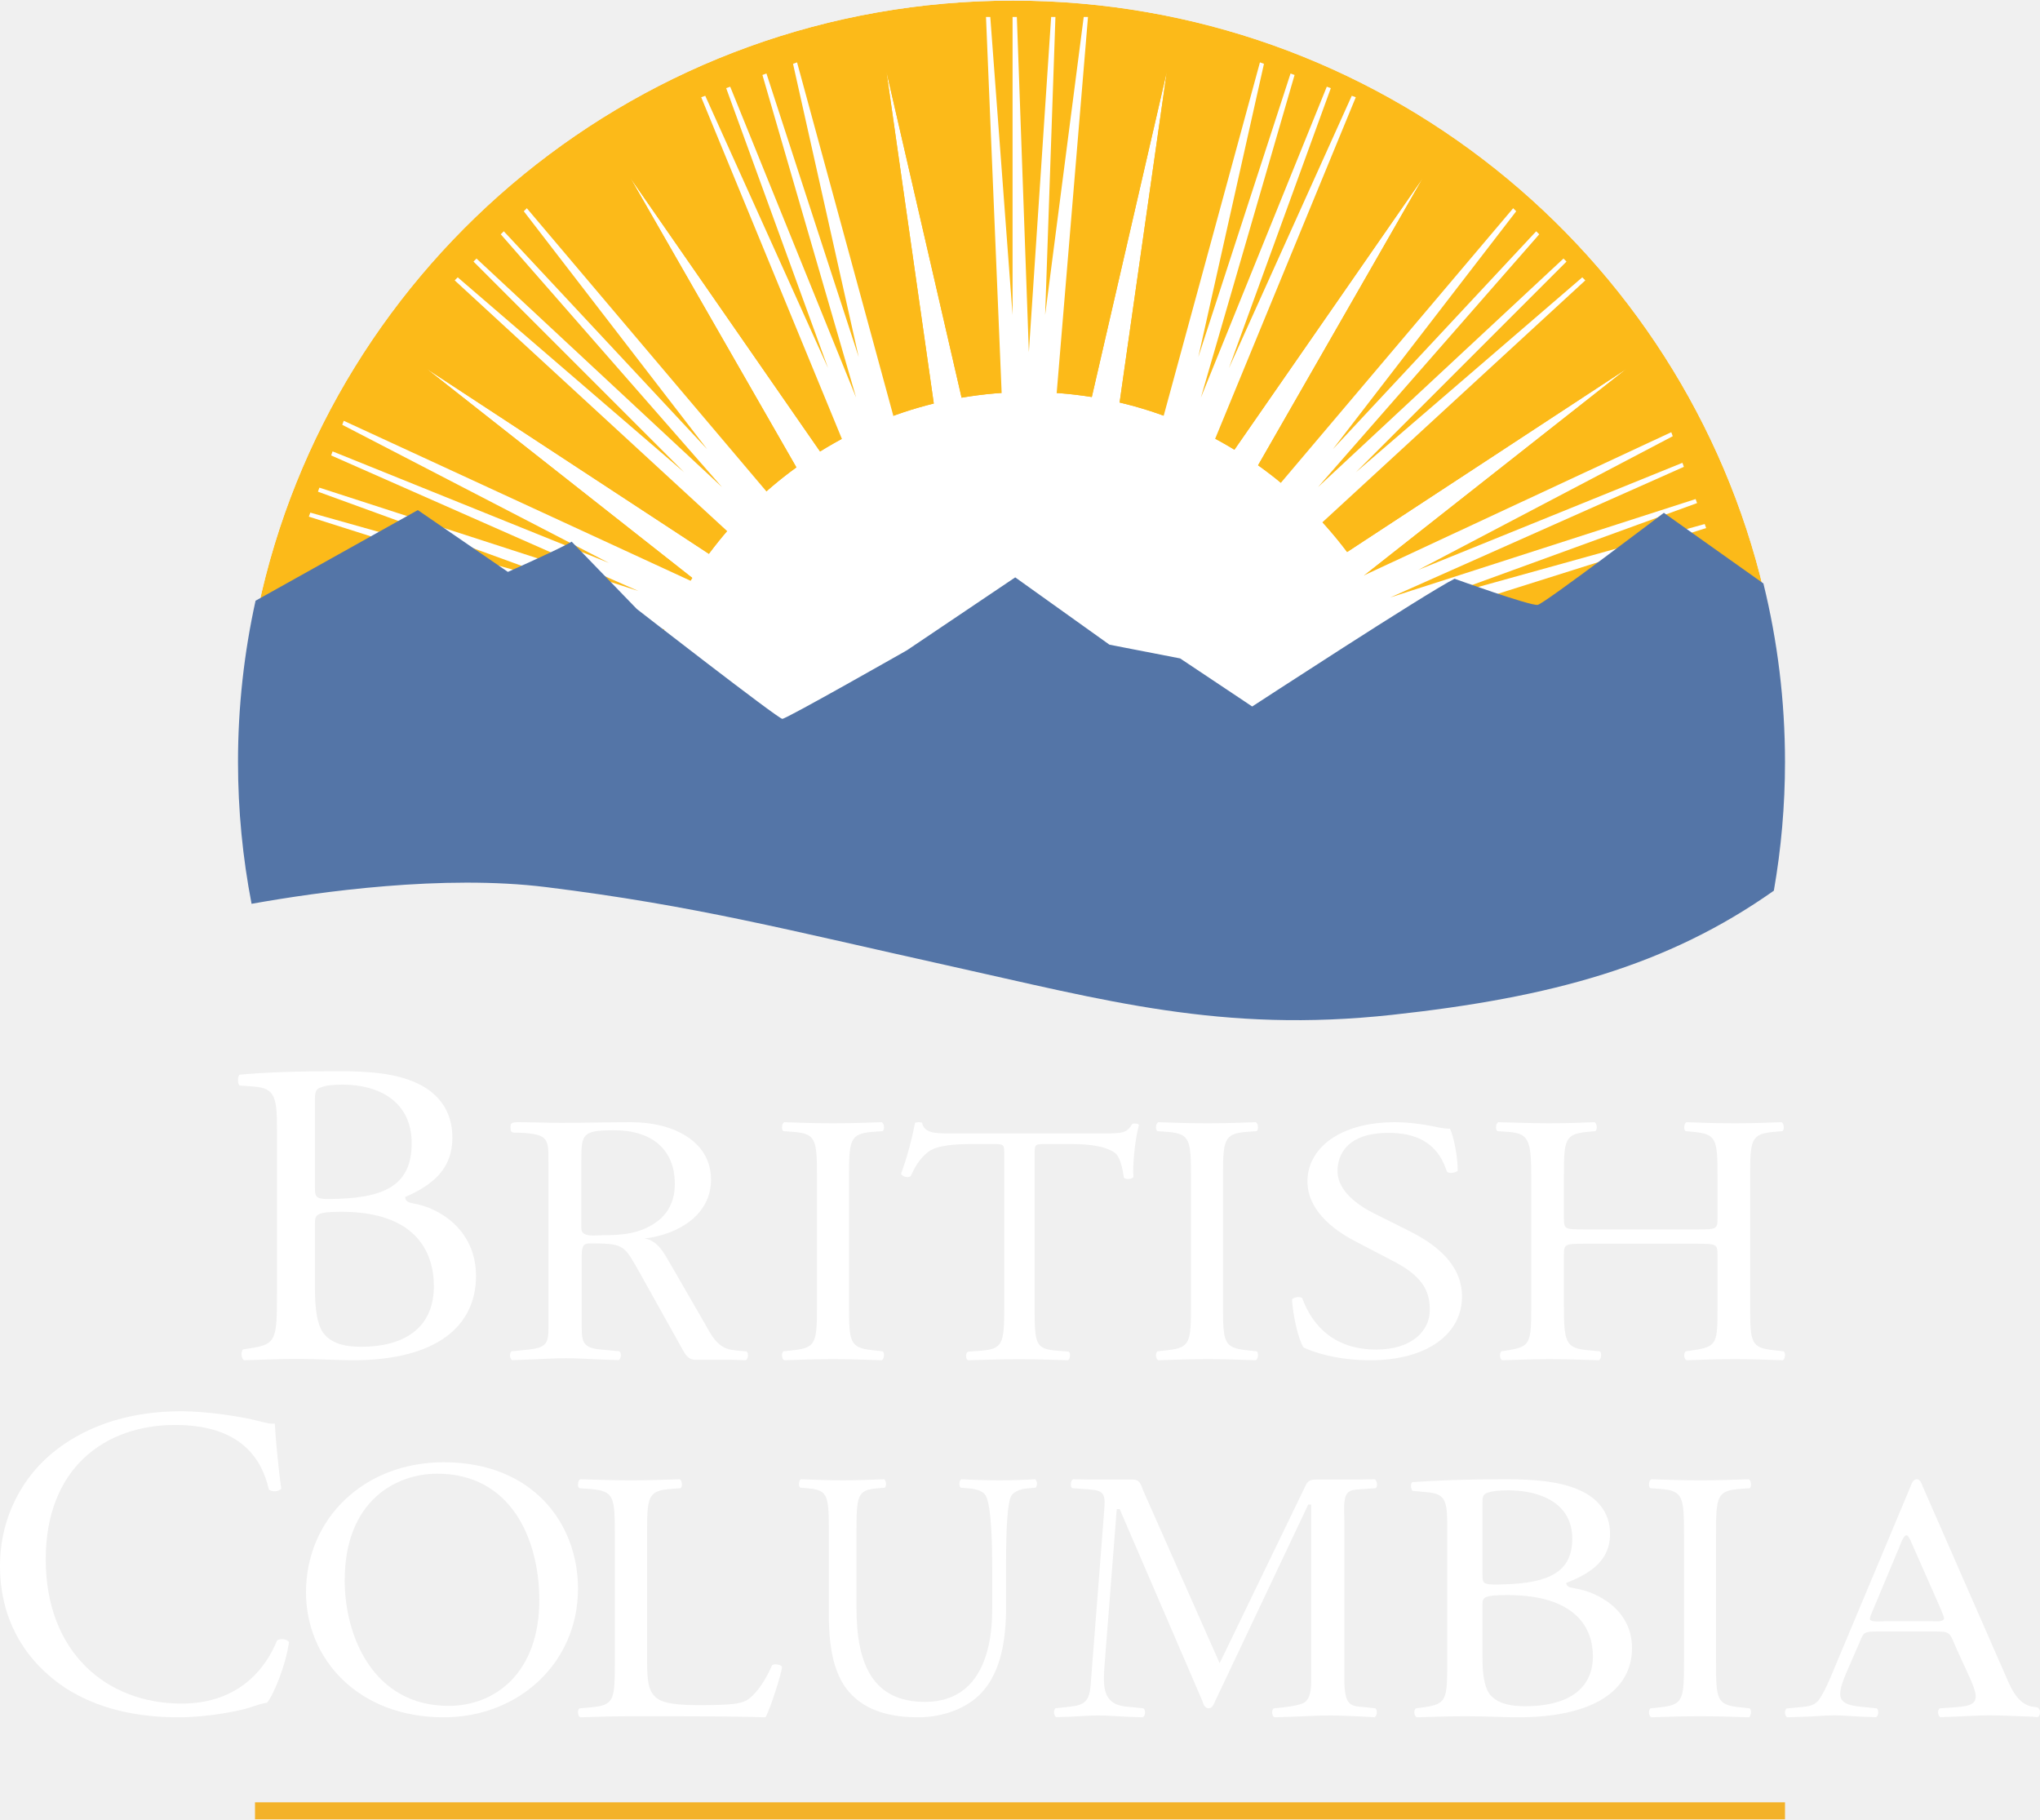
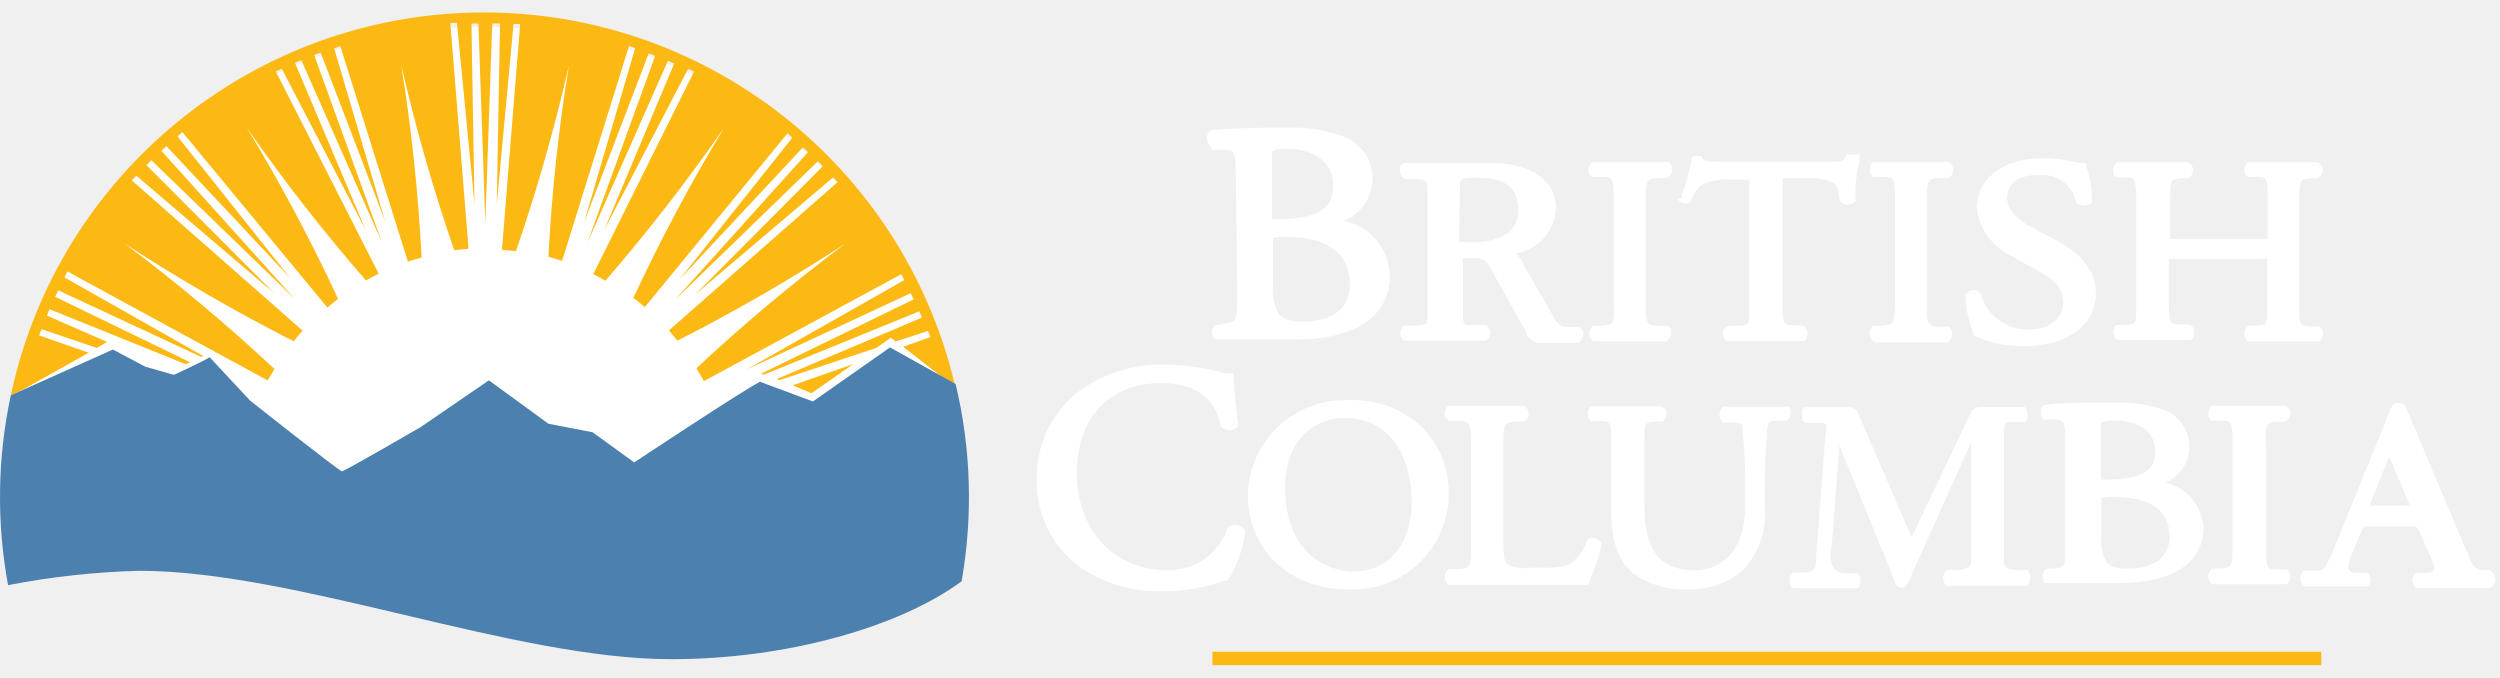
- <svg xmlns="http://www.w3.org/2000/svg" xmlns:xlink="http://www.w3.org/1999/xlink" width="120px" height="107px" viewBox="0 0 120 107" version="1.1">
+ <svg xmlns="http://www.w3.org/2000/svg" id="Layer_2" data-name="Layer 2" viewBox="0 0 155 42">
  <defs>
-     <path d="M88.763,34.786 C84.072,14.869 66.073,0.036 44.585,0.036 C22.734,0.036 4.492,15.373 0.18,35.797 L9.763,30.375 L15.046,34.046 C15.046,34.046 18.136,32.659 18.786,32.251 L22.607,36.248 C22.607,36.248 30.9,42.774 31.142,42.774 C31.387,42.774 38.46,38.695 38.46,38.695 L44.802,34.372 L50.33,38.369 L54.476,39.185 L58.703,42.04 C58.703,42.04 68.947,35.269 70.574,34.453 C70.574,34.453 75.044,36.085 75.451,36.004 C75.856,35.922 82.848,30.538 82.848,30.538 L88.763,34.786" id="path-1" />
-     <path d="M2.835,22.671 C3.286,22.671 3.762,22.681 4.206,22.706 L5.876,0.165 C4.723,0.081 3.558,0.037 2.382,0.037 C1.621,0.037 0.865,0.057 0.113,0.092 L1.228,22.725 C1.759,22.691 2.295,22.671 2.835,22.671" id="path-3" />
-     <path d="M11.988,21.868 L5.327,0.167 C3.592,0.75 1.905,1.442 0.27,2.235 L9.43,22.969 C10.253,22.549 11.112,22.183 11.988,21.868" id="path-5" />
-     <path d="M18.967,17.726 L4.402,0.278 C2.951,1.482 1.576,2.774 0.285,4.145 L16.895,19.736 C17.536,19.033 18.246,18.347 18.967,17.726" id="path-7" />
-     <path d="M22.744,11.135 L2.703,0.184 C1.942,1.575 0.842,3.955 0.327,5.358 L21.589,13.765 C21.924,12.867 22.309,11.977 22.744,11.135" id="path-9" />
-     <path d="M2.899,21.891 L12.885,2.317 C11.175,1.501 9.405,0.784 7.583,0.172 L0.117,20.808 C1.061,21.109 2.011,21.484 2.899,21.891" id="path-11" />
-     <path d="M2.313,17.927 L18.837,3.936 C17.585,2.624 16.252,1.383 14.843,0.223 L0.227,16.018 C0.963,16.612 1.659,17.253 2.313,17.927" id="path-13" />
-     <path d="M1.469,12.902 L21.862,5.292 C21.226,3.506 20.489,1.772 19.657,0.097 L0.315,10.229 C0.749,11.097 1.138,11.975 1.469,12.902" id="path-15" />
-     <path d="M28.878,36.545 L35.289,32.07 L40.875,36.207 L45.066,37.051 L49.338,40.007 C49.338,40.007 53.998,36.853 57.562,34.522 C56.946,32.874 56.159,31.313 55.219,29.862 L70.688,17.686 L54.243,28.465 C52.766,26.504 50.998,24.782 49.004,23.365 L58.7,6.463 L47.613,22.449 C45.546,21.189 43.275,20.242 40.859,19.673 L43.636,0.214 L39.224,19.35 C38.015,19.156 36.775,19.053 35.511,19.053 C34.167,19.053 32.848,19.17 31.564,19.389 L27.144,0.214 L29.929,19.732 C27.535,20.322 25.284,21.283 23.239,22.553 L12.079,6.463 L21.846,23.487 C19.887,24.907 18.15,26.623 16.699,28.572 L0.092,17.686 L15.721,29.989 C14.821,31.399 14.062,32.911 13.465,34.503 C15.397,36.055 21.277,40.766 21.482,40.766 C21.729,40.766 28.878,36.545 28.878,36.545" id="path-17" />
+     <style>.cls-1{fill:#fdb913;}.cls-2{fill:#fff;}.cls-3{fill:#4c81af;}.cls-4{fill:none;}</style>
  </defs>
-   <g id="1.0---Login" stroke="none" stroke-width="1" fill="none" fill-rule="evenodd" transform="translate(-128, -143)">
-     <g id="gov_v_pos-(1)" transform="translate(128, 143)">
-       <path d="M18.525,75.711 C18.525,76.63 18.58,77.932 19.097,78.494 C19.615,79.08 20.431,79.208 21.248,79.208 C23.671,79.208 25.522,78.187 25.522,75.635 C25.522,73.618 24.433,71.27 20.104,71.27 C18.634,71.27 18.525,71.424 18.525,71.934 L18.525,75.711 Z M18.525,69.789 C18.525,70.504 18.552,70.555 19.941,70.504 C22.718,70.402 24.216,69.636 24.216,67.237 C24.216,64.736 22.228,63.791 20.159,63.791 C19.56,63.791 19.152,63.842 18.907,63.944 C18.634,64.021 18.525,64.149 18.525,64.608 L18.525,69.789 Z M16.293,66.395 C16.293,64.506 16.165,64.005 14.94,63.904 L14.088,63.842 C13.949,63.727 13.988,63.216 14.115,63.204 C15.584,63.068 17.436,63 19.968,63 C21.684,63 23.317,63.127 24.543,63.715 C25.713,64.251 26.611,65.271 26.611,66.905 C26.611,68.743 25.468,69.687 23.834,70.402 C23.834,70.657 24.052,70.734 24.352,70.785 C25.822,71.041 28,72.316 28,75.047 C28,78.009 25.659,80 20.758,80 C19.968,80 18.634,79.923 17.491,79.923 C16.293,79.923 15.367,79.975 14.359,80 C14.196,79.923 14.142,79.515 14.305,79.361 L14.796,79.284 C16.238,79.054 16.293,78.774 16.293,76.094 L16.293,66.395 Z" id="Fill-1" fill="#FFFFFF" />
-       <path d="M48.058,69.259 C48.058,67.031 48.013,66.673 46.658,66.568 L46.083,66.526 C45.945,66.442 45.991,66.064 46.129,66 C47.278,66.042 48.058,66.064 49.023,66.064 C49.942,66.064 50.722,66.042 51.871,66 C52.009,66.064 52.055,66.442 51.917,66.526 L51.343,66.568 C49.988,66.673 49.942,67.031 49.942,69.259 L49.942,76.742 C49.942,78.97 49.988,79.264 51.343,79.412 L51.917,79.474 C52.055,79.558 52.009,79.936 51.871,80 C50.722,79.958 49.942,79.936 49.023,79.936 C48.058,79.936 47.278,79.958 46.129,80 C45.991,79.936 45.945,79.601 46.083,79.474 L46.658,79.412 C48.013,79.264 48.058,78.97 48.058,76.742 L48.058,69.259" id="Fill-2" fill="#FFFFFF" />
-       <path d="M60.86,76.922 C60.86,79.034 60.904,79.336 62.167,79.437 L62.863,79.497 C62.994,79.577 62.951,79.939 62.82,80 C61.579,79.959 60.839,79.939 59.967,79.939 C59.097,79.939 58.335,79.959 56.941,80 C56.811,79.939 56.767,79.598 56.941,79.497 L57.725,79.437 C58.966,79.336 59.075,79.034 59.075,76.922 L59.075,67.929 C59.075,67.305 59.075,67.286 58.422,67.286 L57.224,67.286 C56.288,67.286 55.09,67.325 54.546,67.788 C54.024,68.231 53.806,68.674 53.567,69.176 C53.392,69.297 53.088,69.196 53,69.036 C53.348,68.131 53.675,66.843 53.827,66.038 C53.893,65.998 54.176,65.978 54.241,66.038 C54.372,66.681 55.09,66.662 56.092,66.662 L64.91,66.662 C66.086,66.662 66.282,66.621 66.609,66.098 C66.717,66.058 66.957,66.078 67,66.158 C66.761,66.984 66.609,68.613 66.674,69.217 C66.587,69.378 66.216,69.378 66.108,69.257 C66.042,68.753 65.89,68.009 65.563,67.788 C65.062,67.446 64.236,67.286 63.038,67.286 L61.492,67.286 C60.839,67.286 60.86,67.305 60.86,67.969 L60.86,76.922" id="Fill-3" fill="#FFFFFF" />
-       <path d="M70.058,69.259 C70.058,67.031 70.012,66.673 68.657,66.568 L68.083,66.526 C67.945,66.442 67.991,66.064 68.129,66 C69.277,66.042 70.058,66.064 71.023,66.064 C71.941,66.064 72.722,66.042 73.871,66 C74.009,66.064 74.055,66.442 73.917,66.526 L73.342,66.568 C71.987,66.673 71.941,67.031 71.941,69.259 L71.941,76.742 C71.941,78.97 71.987,79.264 73.342,79.412 L73.917,79.474 C74.055,79.558 74.009,79.936 73.871,80 C72.722,79.958 71.941,79.936 71.023,79.936 C70.058,79.936 69.277,79.958 68.129,80 C67.991,79.936 67.945,79.601 68.083,79.474 L68.657,79.412 C70.012,79.264 70.058,78.97 70.058,76.742 L70.058,69.259" id="Fill-4" fill="#FFFFFF" />
-       <path d="M80.621,80 C78.5,80 77.162,79.474 76.682,79.252 C76.378,78.806 76.051,77.37 76,76.419 C76.126,76.277 76.505,76.237 76.606,76.358 C76.985,77.39 78.02,79.372 80.95,79.372 C83.071,79.372 84.106,78.26 84.106,77.046 C84.106,76.157 83.879,75.165 82.035,74.214 L79.637,72.959 C78.374,72.292 76.909,71.139 76.909,69.48 C76.909,67.558 78.778,66 82.061,66 C82.843,66 83.753,66.122 84.409,66.264 C84.738,66.345 85.091,66.384 85.293,66.384 C85.52,66.871 85.748,68.003 85.748,68.853 C85.647,68.975 85.243,69.035 85.117,68.914 C84.788,67.943 84.106,66.628 81.682,66.628 C79.207,66.628 78.677,67.943 78.677,68.873 C78.677,70.047 79.889,70.897 80.823,71.362 L82.843,72.373 C84.434,73.162 86,74.335 86,76.257 C86,78.482 83.904,80 80.621,80" id="Fill-5" fill="#FFFFFF" />
-       <path d="M93.164,73.147 C92.041,73.147 91.994,73.189 91.994,73.82 L91.994,76.784 C91.994,78.991 92.111,79.286 93.422,79.412 L94.101,79.474 C94.241,79.558 94.194,79.936 94.054,80 C92.79,79.958 91.994,79.936 91.081,79.936 C90.074,79.936 89.279,79.978 88.366,80 C88.225,79.936 88.179,79.601 88.319,79.474 L88.717,79.412 C90.028,79.201 90.074,78.991 90.074,76.784 L90.074,69.217 C90.074,67.009 89.911,66.652 88.693,66.568 L88.085,66.526 C87.944,66.442 87.991,66.064 88.131,66 C89.279,66.022 90.074,66.064 91.081,66.064 C91.994,66.064 92.79,66.042 93.796,66 C93.937,66.064 93.984,66.442 93.843,66.526 L93.398,66.568 C92.041,66.695 91.994,67.009 91.994,69.217 L91.994,71.634 C91.994,72.285 92.041,72.306 93.164,72.306 L99.859,72.306 C100.983,72.306 101.03,72.285 101.03,71.634 L101.03,69.217 C101.03,67.009 100.983,66.695 99.602,66.568 L99.158,66.526 C99.016,66.442 99.063,66.064 99.204,66 C100.281,66.042 101.077,66.064 102.036,66.064 C102.949,66.064 103.745,66.042 104.798,66 C104.939,66.064 104.985,66.442 104.845,66.526 L104.353,66.568 C102.996,66.695 102.949,67.009 102.949,69.217 L102.949,76.784 C102.949,78.991 102.996,79.264 104.353,79.412 L104.915,79.474 C105.055,79.558 105.009,79.936 104.869,80 C103.745,79.958 102.949,79.936 102.036,79.936 C101.077,79.936 100.234,79.958 99.204,80 C99.063,79.936 99.016,79.601 99.158,79.474 L99.602,79.412 C101.03,79.201 101.03,78.991 101.03,76.784 L101.03,73.82 C101.03,73.189 100.983,73.147 99.859,73.147 L93.164,73.147" id="Fill-6" fill="#FFFFFF" />
-       <path d="M3.389,85.21 C5.353,83.728 7.854,83 10.652,83 C12.104,83 14.149,83.286 15.413,83.624 C15.736,83.702 15.924,83.754 16.166,83.728 C16.193,84.326 16.328,85.964 16.543,87.552 C16.408,87.733 16.005,87.76 15.816,87.604 C15.413,85.835 14.202,83.806 10.302,83.806 C6.187,83.806 2.69,86.329 2.69,91.713 C2.69,97.175 6.267,100.193 10.678,100.193 C14.149,100.193 15.682,98.008 16.3,96.473 C16.489,96.344 16.893,96.395 17,96.578 C16.812,97.93 16.112,99.646 15.709,100.141 C15.386,100.193 15.063,100.297 14.767,100.401 C14.175,100.61 12.239,101 10.518,101 C8.097,101 5.783,100.531 3.819,99.256 C1.667,97.826 0,95.459 0,92.104 C0,89.216 1.345,86.745 3.389,85.21" id="Fill-7" fill="#FFFFFF" />
-       <path d="M31.724,94.106 C31.724,90.53 30.063,86.672 25.716,86.672 C23.349,86.672 20.276,88.21 20.276,92.958 C20.276,96.165 21.915,100.328 26.398,100.328 C29.129,100.328 31.724,98.377 31.724,94.106 Z M18,93.651 C18,89.316 21.414,86 26.102,86 C31.36,86 34,89.619 34,93.434 C34,97.813 30.495,101 26.102,101 C21.05,101 18,97.553 18,93.651 Z" id="Fill-8" fill="#FFFFFF" />
-       <path d="M58.367,92.237 C58.367,90.959 58.327,88.588 57.99,87.97 C57.852,87.722 57.495,87.577 57,87.536 L56.505,87.495 C56.385,87.35 56.425,87.083 56.543,87 C57.297,87.041 58.03,87.062 58.803,87.062 C59.635,87.062 60.17,87.041 60.884,87 C61.042,87.104 61.022,87.371 60.923,87.495 L60.448,87.536 C59.952,87.577 59.575,87.763 59.457,88.032 C59.18,88.712 59.18,91.083 59.18,92.237 L59.18,94.567 C59.18,96.361 58.902,98.257 57.793,99.495 C56.94,100.463 55.474,101 54.007,101 C52.64,101 51.273,100.731 50.302,99.866 C49.252,98.959 48.756,97.453 48.756,95 L48.756,90.134 C48.756,87.99 48.716,87.64 47.567,87.536 L47.072,87.495 C46.953,87.413 46.992,87.063 47.111,87 C48.102,87.041 48.776,87.062 49.568,87.062 C50.381,87.062 51.035,87.041 52.006,87 C52.125,87.063 52.164,87.413 52.046,87.495 L51.57,87.536 C50.421,87.64 50.381,87.99 50.381,90.134 L50.381,94.588 C50.381,97.907 51.372,100.093 54.404,100.093 C57.277,100.093 58.367,97.742 58.367,94.608 L58.367,92.237" id="Fill-9" fill="#FFFFFF" />
-       <path d="M87.204,97.468 C87.204,98.224 87.255,99.297 87.735,99.76 C88.215,100.243 88.974,100.349 89.732,100.349 C91.981,100.349 93.7,99.507 93.7,97.405 C93.7,95.744 92.689,93.811 88.67,93.811 C87.305,93.811 87.204,93.937 87.204,94.357 L87.204,97.468 Z M87.204,92.591 C87.204,93.18 87.23,93.222 88.519,93.18 C91.097,93.096 92.487,92.466 92.487,90.489 C92.487,88.429 90.642,87.651 88.721,87.651 C88.165,87.651 87.786,87.693 87.558,87.777 C87.305,87.841 87.204,87.945 87.204,88.324 L87.204,92.591 Z M85.132,89.796 C85.132,88.24 85.031,87.841 83.894,87.757 L83.085,87.681 C82.992,87.601 82.943,87.179 83.11,87.167 C84.475,87.069 86.193,87 88.544,87 C90.136,87 91.652,87.105 92.79,87.588 C93.877,88.03 94.71,88.87 94.71,90.216 C94.71,91.729 93.649,92.508 92.133,93.096 C92.133,93.306 92.334,93.369 92.613,93.412 C93.978,93.621 96,94.673 96,96.922 C96,99.36 93.826,101 89.276,101 C88.544,101 87.305,100.936 86.244,100.936 C85.132,100.936 84.273,100.978 83.337,101 C83.186,100.936 83.135,100.6 83.286,100.475 L83.742,100.412 C85.081,100.222 85.132,99.991 85.132,97.784 L85.132,89.796 Z" id="Fill-10" fill="#FFFFFF" />
-       <polygon id="Fill-11" fill="#F3B229" points="15 107 105 107 105 106 15 106" />
-       <g id="Group-14" transform="translate(15, 0)">
-         <mask id="mask-2" fill="white">
-           <use xlink:href="#path-1" />
-         </mask>
-         <g id="Clip-13" />
-         <path d="M88.763,34.786 C84.072,14.869 66.073,0.036 44.585,0.036 C22.734,0.036 4.492,15.373 0.18,35.797 L9.763,30.375 L15.046,34.046 C15.046,34.046 18.136,32.659 18.786,32.251 L22.607,36.248 C22.607,36.248 30.9,42.774 31.142,42.774 C31.387,42.774 38.46,38.695 38.46,38.695 L44.802,34.372 L50.33,38.369 L54.476,39.185 L58.703,42.04 C58.703,42.04 68.947,35.269 70.574,34.453 C70.574,34.453 75.044,36.085 75.451,36.004 C75.856,35.922 82.848,30.538 82.848,30.538 L88.763,34.786" id="Fill-12" fill="#FCBA19" mask="url(#mask-2)" />
-       </g>
-       <g id="Group-17" transform="translate(57, 0)">
-         <mask id="mask-4" fill="white">
-           <use xlink:href="#path-3" />
-         </mask>
-         <g id="Clip-16" />
-         <path d="M2.835,22.671 C3.286,22.671 3.762,22.681 4.206,22.706 L5.876,0.165 C4.723,0.081 3.558,0.037 2.382,0.037 C1.621,0.037 0.865,0.057 0.113,0.092 L1.228,22.725 C1.759,22.691 2.295,22.671 2.835,22.671" id="Fill-15" mask="url(#mask-4)" />
-       </g>
-       <g id="Group-20" transform="translate(41, 2)">
-         <mask id="mask-6" fill="white">
-           <use xlink:href="#path-5" />
-         </mask>
-         <g id="Clip-19" />
-         <path d="M11.988,23.868 L5.327,2.167 C3.592,2.75 1.905,3.442 0.27,4.235 L9.43,24.969 C10.253,24.549 11.112,24.183 11.988,23.868" id="Fill-18" mask="url(#mask-6)" />
-       </g>
-       <g id="Group-23" transform="translate(26, 10)">
-         <mask id="mask-8" fill="white">
-           <use xlink:href="#path-7" />
-         </mask>
-         <g id="Clip-22" />
-         <path d="M18.967,19.726 L4.402,2.278 C2.951,3.482 1.576,4.774 0.285,6.145 L16.895,21.736 C17.536,21.033 18.246,20.347 18.967,19.726" id="Fill-21" mask="url(#mask-8)" />
-       </g>
-       <g id="Group-26" transform="translate(17, 24)">
-         <mask id="mask-10" fill="white">
-           <use xlink:href="#path-9" />
-         </mask>
-         <g id="Clip-25" />
-         <path d="M22.744,11.135 L2.703,0.184 C1.942,1.575 0.842,3.955 0.327,5.358 L21.589,13.765 C21.924,12.867 22.309,11.977 22.744,11.135" id="Fill-24" mask="url(#mask-10)" />
-       </g>
-       <g id="Group-29" transform="translate(67, 3)">
-         <mask id="mask-12" fill="white">
-           <use xlink:href="#path-11" />
-         </mask>
-         <g id="Clip-28" />
-         <path d="M2.899,21.891 L12.885,2.317 C11.175,1.501 9.405,0.784 7.583,0.172 L0.117,20.808 C1.061,21.109 2.011,21.484 2.899,21.891" id="Fill-27" mask="url(#mask-12)" />
-       </g>
-       <g id="Group-32" transform="translate(75, 11)">
-         <mask id="mask-14" fill="white">
-           <use xlink:href="#path-13" />
-         </mask>
-         <g id="Clip-31" />
-         <path d="M2.313,17.927 L18.837,3.936 C17.585,2.624 16.252,1.383 14.843,0.223 L0.227,16.018 C0.963,16.612 1.659,17.253 2.313,17.927" id="Fill-30" mask="url(#mask-14)" />
-       </g>
-       <g id="Group-35" transform="translate(80, 25)">
-         <mask id="mask-16" fill="white">
-           <use xlink:href="#path-15" />
-         </mask>
-         <g id="Clip-34" />
-         <path d="M1.469,12.902 L21.862,5.292 C21.226,3.506 20.489,1.772 19.657,0.097 L0.315,10.229 C0.749,11.097 1.138,11.975 1.469,12.902" id="Fill-33" mask="url(#mask-16)" />
-       </g>
-       <g id="Group-38" transform="translate(25, 4)">
-         <mask id="mask-18" fill="white">
-           <use xlink:href="#path-17" />
-         </mask>
-         <g id="Clip-37" />
-         <path d="M28.878,36.545 L35.289,32.07 L40.875,36.207 L45.066,37.051 L49.338,40.007 C49.338,40.007 53.998,36.853 57.562,34.522 C56.946,32.874 56.159,31.313 55.219,29.862 L70.688,17.686 L54.243,28.465 C52.766,26.504 50.998,24.782 49.004,23.365 L58.7,6.463 L47.613,22.449 C45.546,21.189 43.275,20.242 40.859,19.673 L43.636,0.214 L39.224,19.35 C38.015,19.156 36.775,19.053 35.511,19.053 C34.167,19.053 32.848,19.17 31.564,19.389 L27.144,0.214 L29.929,19.732 C27.535,20.322 25.284,21.283 23.239,22.553 L12.079,6.463 L21.846,23.487 C19.887,24.907 18.15,26.623 16.699,28.572 L0.092,17.686 L15.721,29.989 C14.821,31.399 14.062,32.911 13.465,34.503 C15.397,36.055 21.277,40.766 21.482,40.766 C21.729,40.766 28.878,36.545 28.878,36.545" id="Fill-36" fill="#FFFFFF" mask="url(#mask-18)" />
-       </g>
-       <polygon id="Path-2" fill="#FFFFFF" points="62.084 24 64 1 63.748 1 61.479 18.524 62.084 1 61.832 1 60.521 20.714 59.815 1 59.563 1 59.563 18.524 58.252 1 58 1 58.958 24" />
-       <polygon id="Path-2-Copy" fill="#FFFFFF" transform="translate(48, 15.5) rotate(-20) translate(-48, -15.5) " points="49.084 27 51 4 50.748 4 48.479 21.524 49.084 4 48.832 4 47.521 23.714 46.815 4 46.563 4 46.563 21.524 45.252 4 45 4 45.958 27" />
-       <polygon id="Path-2-Copy-3" fill="#FFFFFF" transform="translate(37, 22.5) rotate(-45) translate(-37, -22.5) " points="38.084 34 40 11 39.748 11 37.479 28.524 38.084 11 37.832 11 36.521 30.714 35.815 11 35.563 11 35.563 28.524 34.252 11 34 11 34.958 34" />
-       <polygon id="Path-2-Copy-5" fill="#FFFFFF" transform="translate(83, 22.5) scale(-1, 1) rotate(-45) translate(-83, -22.5) " points="84.084 34 86 11 85.748 11 83.479 28.524 84.084 11 83.832 11 82.521 30.714 81.815 11 81.563 11 81.563 28.524 80.252 11 80 11 80.958 34" />
-       <polygon id="Path-2-Copy-4" fill="#FFFFFF" transform="translate(30, 31.5) rotate(-70) translate(-30, -31.5) " points="31.084 43 33 20 32.748 20 30.479 37.524 31.084 20 30.832 20 29.521 39.714 28.815 20 28.563 20 28.563 37.524 27.252 20 27 20 27.958 43" />
-       <polygon id="Path-2-Copy-6" fill="#FFFFFF" transform="translate(89, 32) scale(-1, 1) rotate(-70) translate(-89, -32) " points="90.084 43 92 21 91.748 21 89.479 37.762 90.084 21 89.832 21 88.521 39.857 87.815 21 87.563 21 87.563 37.762 86.252 21 86 21 86.958 43" />
-       <polygon id="Path-2-Copy-2" fill="#FFFFFF" transform="translate(73, 15.5) scale(-1, 1) rotate(-20) translate(-73, -15.5) " points="74.084 27 76 4 75.748 4 73.479 21.524 74.084 4 73.832 4 72.521 23.714 71.815 4 71.563 4 71.563 21.524 70.252 4 70 4 70.958 27" />
-       <path d="M35.459,72.647 C35.038,72.647 34.196,72.803 34.196,72.246 L34.196,68.257 C34.196,66.698 34.246,66.474 36.128,66.474 C38.333,66.474 39.696,67.588 39.696,69.639 C39.696,70.53 39.373,71.354 38.556,71.912 C37.615,72.558 36.599,72.647 35.459,72.647 Z M43.916,79.48 L43.336,79.43 C43.218,79.418 43.114,79.403 43.015,79.387 C42.166,79.237 41.826,78.485 41.427,77.788 L39.42,74.312 C39.074,73.732 38.702,72.952 37.909,72.841 C39.965,72.596 41.824,71.415 41.824,69.388 C41.824,67.047 39.494,66 37.141,66 C35.729,66 34.442,66.038 33.005,66.038 C32.213,66.038 31.27,66 30.477,66 C30.037,66 30.032,66.089 30.032,66.334 C30.032,66.696 30.185,66.595 30.651,66.621 C32.325,66.715 32.261,67.025 32.261,68.451 L32.261,77.565 C32.261,78.87 32.374,79.259 30.998,79.382 C30.998,79.382 30.787,79.403 30.667,79.416 L30.084,79.475 C29.945,79.6 29.991,79.932 30.131,79.995 C30.44,79.984 30.991,79.962 30.991,79.962 C31.752,79.94 32.515,79.882 33.276,79.882 C34.043,79.882 34.776,79.94 35.53,79.962 L35.53,79.963 C35.797,79.972 36.079,79.981 36.389,79.992 C36.528,79.93 36.575,79.597 36.436,79.472 L35.849,79.417 C35.729,79.405 35.523,79.386 35.523,79.386 C34.133,79.292 34.218,78.902 34.218,77.565 L34.218,74.133 C34.218,73.933 34.193,73.398 34.342,73.242 C34.466,73.108 34.688,73.13 34.887,73.13 C36.77,73.13 36.745,73.309 37.637,74.868 L40.064,79.214 C40.262,79.549 40.411,79.972 40.907,79.972 L43.015,79.972 C43.281,79.98 43.561,79.988 43.869,80 C44.009,79.938 44.055,79.605 43.916,79.48 Z" id="Fill-40" fill="#FFFFFF" />
-       <path d="M36.166,90.216 C36.166,88.01 36.12,87.673 34.663,87.568 L34.084,87.526 C33.945,87.442 33.991,87.064 34.13,87 C35.426,87.042 36.213,87.063 37.138,87.063 C38.04,87.063 38.827,87.042 39.984,87.001 C40.123,87.064 40.169,87.442 40.03,87.526 L39.475,87.568 C38.11,87.673 38.063,88.01 38.063,90.216 L38.063,97.532 C38.063,98.856 38.133,99.403 38.549,99.802 C38.804,100.033 39.243,100.286 41.071,100.286 C43.038,100.286 43.524,100.202 43.895,100.013 C44.357,99.76 44.959,99.003 45.421,97.931 C45.561,97.827 46,97.911 46,98.057 C46,98.289 45.352,100.433 45.028,101 C43.848,100.958 41.65,100.937 39.267,100.937 L37.138,100.937 C36.166,100.937 35.426,100.958 34.13,101 C33.991,100.937 33.945,100.601 34.084,100.475 L34.778,100.412 C36.12,100.286 36.166,99.992 36.166,97.785 L36.166,90.216" id="Fill-41" fill="#FFFFFF" />
-       <path d="M99.058,90.258 C99.058,88.03 99.012,87.673 97.657,87.568 L97.083,87.526 C96.946,87.442 96.991,87.064 97.13,87 C98.278,87.042 99.058,87.063 100.023,87.063 C100.942,87.063 101.722,87.042 102.871,87.001 C103.009,87.064 103.055,87.442 102.917,87.526 L102.343,87.568 C100.988,87.673 100.942,88.03 100.942,90.258 L100.942,97.743 C100.942,99.97 100.988,100.265 102.343,100.412 L102.917,100.475 C103.055,100.559 103.009,100.937 102.871,101 C101.722,100.958 100.942,100.937 100.023,100.937 C99.058,100.937 98.278,100.958 97.13,101 C96.991,100.937 96.946,100.601 97.083,100.475 L97.657,100.412 C99.012,100.265 99.058,99.97 99.058,97.743 L99.058,90.258" id="Fill-42" fill="#FFFFFF" />
-       <path d="M80.317,100.408 C80.199,100.396 79.98,100.378 79.98,100.378 C79.739,100.354 79.523,100.32 79.352,100.135 C79.056,99.822 79.08,98.932 79.08,98.576 L79.08,89.377 C79.08,88.976 78.982,88.108 79.278,87.796 C79.427,87.631 79.735,87.604 80.01,87.588 L80.01,87.587 C80.177,87.574 80.181,87.574 80.327,87.567 L80.915,87.525 C81.056,87.441 81.009,87.063 80.867,87 C80.554,87.011 80.268,87.007 79.997,87.016 L79.997,87.017 L77.499,87.017 C77.228,87.017 76.98,87.017 76.832,87.306 L71.743,97.818 L67.247,87.663 C67.098,87.306 67.074,87.017 66.604,87.017 L64.004,87.017 C63.734,87.009 63.435,87.011 63.121,87 C62.98,87.063 62.933,87.441 63.074,87.525 L63.661,87.567 C63.782,87.577 64.002,87.591 64.002,87.591 C64.977,87.654 65.038,87.869 64.949,88.887 L64.183,98.753 C64.116,99.744 64.061,100.267 63.015,100.363 C63.015,100.363 62.794,100.392 62.672,100.404 L62.085,100.467 C61.944,100.593 61.991,100.929 62.132,100.991 C62.442,100.981 62.992,100.964 62.992,100.964 C63.523,100.939 64.063,100.892 64.604,100.892 C65.186,100.892 65.77,100.946 66.353,100.97 L66.353,100.97 C66.624,100.978 66.91,100.987 67.224,100.999 C67.365,100.936 67.412,100.6 67.271,100.475 L66.684,100.412 C66.529,100.399 66.356,100.383 66.356,100.383 C64.846,100.28 64.879,99.222 64.974,97.93 L65.691,88.754 L65.863,88.754 L70.73,100.045 C70.779,100.201 70.853,100.469 71.101,100.469 C71.323,100.469 71.397,100.224 71.471,100.067 L76.956,88.486 L77.129,88.486 L77.129,98.576 C77.129,98.976 77.178,99.8 76.758,100.113 C76.538,100.274 75.825,100.371 75.825,100.371 C75.727,100.387 75.623,100.4 75.507,100.413 L74.919,100.476 C74.778,100.601 74.825,100.937 74.966,101 C75.276,100.989 75.825,100.972 75.825,100.972 C76.621,100.95 77.431,100.892 78.24,100.892 C78.822,100.892 79.963,100.947 79.963,100.947 C80.234,100.955 80.543,100.984 80.857,100.996 C80.998,100.933 81.045,100.597 80.904,100.471 L80.317,100.408" id="Fill-43" fill="#FFFFFF" />
-       <path d="M113.654,95.347 L110.865,95.347 C110.768,95.347 109.992,95.434 109.992,95.214 C109.992,95.149 110.041,95.017 110.065,94.952 L111.739,90.954 C111.787,90.845 111.957,90.296 112.151,90.296 C112.296,90.296 112.49,90.867 112.539,90.954 L114.187,94.688 C114.187,94.731 114.357,95.082 114.357,95.171 C114.357,95.412 113.8,95.347 113.654,95.347 Z M119.914,100.473 L119.834,100.41 C119.715,100.397 119.609,100.384 119.51,100.368 C118.581,100.168 118.218,99.089 117.876,98.321 L113.097,87.413 C113.05,87.283 112.955,87 112.765,87 C112.505,87 112.434,87.305 112.363,87.478 L107.797,98.365 C107.632,98.777 107.206,99.777 106.898,100.081 C106.663,100.314 106.356,100.359 106.029,100.391 C106.029,100.391 105.771,100.415 105.648,100.428 L105.087,100.483 C104.943,100.607 104.991,100.938 105.134,101 C105.453,100.99 106.018,100.97 106.018,100.97 C106.642,100.962 107.267,100.886 107.892,100.886 C108.418,100.886 108.943,100.94 109.469,100.962 C109.469,100.962 110.034,100.981 110.352,100.993 C110.495,100.931 110.543,100.599 110.4,100.475 L109.804,100.413 C109.685,100.401 109.48,100.381 109.48,100.381 C108.932,100.323 108.247,100.228 108.247,99.647 C108.247,99.255 108.436,98.799 108.578,98.451 L109.287,96.822 C109.643,96.04 109.501,95.952 110.447,95.952 L113.664,95.952 C114.8,95.952 114.634,95.952 115.131,97.061 L115.888,98.712 C116.007,98.995 116.219,99.473 116.219,99.777 C116.219,100.323 115.601,100.359 115.024,100.407 C115.024,100.407 114.832,100.422 114.666,100.434 L114.093,100.475 C113.949,100.598 113.997,100.93 114.14,100.992 C114.459,100.981 115.024,100.959 115.024,100.959 C115.696,100.935 116.374,100.886 117.024,100.886 C117.852,100.886 118.681,100.94 119.51,100.962 L119.51,100.962 C119.782,100.969 119.552,100.979 119.866,100.99 C120.009,100.928 120.057,100.596 119.914,100.473 Z" id="Fill-44" fill="#FFFFFF" />
-       <path d="M103.729,34.314 L97.874,30.161 C97.874,30.161 90.862,35.492 90.455,35.574 C90.048,35.654 85.564,34.039 85.564,34.039 C83.933,34.846 73.659,41.551 73.659,41.551 L69.42,38.724 L65.262,37.916 L59.719,33.957 L53.358,38.239 C53.358,38.239 46.264,42.278 46.019,42.278 C45.776,42.278 37.459,35.816 37.459,35.816 L33.627,31.857 C32.975,32.261 29.876,33.635 29.876,33.635 L24.577,30 L15.033,35.331 C14.359,38.387 14,41.559 14,44.813 C14,47.665 14.276,50.453 14.798,53.156 C18.796,52.441 26.087,51.426 32.119,52.173 C40.924,53.264 46.427,54.718 55.722,56.778 C65.016,58.838 71.865,60.776 81.893,59.686 C91.281,58.665 98.096,56.794 104.344,52.384 C104.774,49.923 105,47.394 105,44.813 C105,41.196 104.558,37.682 103.729,34.314" id="Fill-39" fill="#5475A7" />
-     </g>
-   </g>
+   <rect class="cls-1" x="75.17" y="40.41" width="68.75" height="0.83" />
+   <path class="cls-2" d="M8.6,34.81c9.73,0,23.2,5.48,33,5.48,7,0,13.78-1.86,17.65-4.6A29.62,29.62,0,0,0,.75,26.37a29.18,29.18,0,0,0-.37,4.37,30.18,30.18,0,0,0,.41,4.93A47.74,47.74,0,0,1,8.6,34.81Z" />
+   <polygon class="cls-1" points="49.14 23.89 50.31 24.38 52.91 22.57 49.14 23.89" />
+   <path class="cls-1" d="M5.5,21.87,2.42,20.79l.16-.38L6,21.57H6l.46-.26.18-.11L2.91,19.57l.16-.4,8.44,3.41.28-.12L3.42,18.4,3.61,18l8.87,4.13.12-.06L4,17.2l.18-.37L16.6,23.59c.1-.19.32-.53.42-.71a111,111,0,0,0-9.28-7.77,113.32,113.32,0,0,0,10.47,6.05c.19-.24.35-.43.55-.66L8.17,11.18l.28-.29L17,18.18,9.08,10.24l.3-.31,8.89,8.6L10,9.34l.32-.28L18,17.25l-7-8.8.3-.27,9,10.89c.23-.2.42-.35.66-.54A108.16,108.16,0,0,0,15.29,7.9a110.83,110.83,0,0,0,7.4,9.49c.26-.15.52-.29.79-.42h0L17.1,4.43l.37-.17,5.2,10L18.29,3.9l.39-.17,5,11.3L19.48,3.41l.4-.15,4,10.46L20.72,3l.38-.14,4.19,13.36h0c.28-.09.56-.18.85-.25A110.55,110.55,0,0,0,24.87,4a112.62,112.62,0,0,0,3.29,11.51l.89-.09h0l-1.13-14h.41l1.09,11.24L29.23,1.46h.43l.43,12.36.43-12.36H31l-.2,11.21L31.84,1.49h.41l-1.13,14h0l.87.08a111.67,111.67,0,0,0,3.28-11.5A109.45,109.45,0,0,0,34,15.92l.85.25L39,2.85l.38.14L36.22,13.77l4-10.46.4.15L36.41,15.07l5-11.3.39.17L37.46,14.27l5.2-10,.37.17L36.78,17h0c.26.12.51.26.76.4A111.67,111.67,0,0,0,44.9,7.91a110,110,0,0,0-5.63,10.56c.24.18.48.37.71.57L48.83,8.26l.3.27-7,8.8,7.65-8.19.32.29-8.28,9.19L50.71,10l.3.31L43.1,18.26,51.65,11l.28.29L41.47,20.49h0c.18.2.36.41.53.63a111.56,111.56,0,0,0,10.39-6,109.27,109.27,0,0,0-9.21,7.71c.13.21.34.58.46.8L55.88,17l.18.37-9.77,5.54,10.17-4.73.19.38-9.47,4.61.18.06L57,19.3l.16.39-9,3.81.17.07,6-2,.9-.63.3.23,2-.65.16.38-1.7.6,2.41,1.87.79.44a30,30,0,0,0-58.52.7l.11-.05.36-.16.22-.11Z" />
+   <path class="cls-3" d="M.5,36.28a49.21,49.21,0,0,1,8.12-.89c9.73,0,23.2,5.48,33,5.48,7.17,0,14.16-2,18-4.83a30.18,30.18,0,0,0-.37-12.23l-4.07-2.27L50.4,24.89l-3.28-1.22c-1.09.55-7.8,5-7.8,5L36.74,26.8,34,26.27l-3.69-2.69-4.23,2.9s-4.72,2.74-4.88,2.74-5.69-4.38-5.69-4.38L13,22.15c-.43.27-2.17,1.07-2.17,1.07H10.7L9,22.73,7,21.67.78,24.46l-.11.05A30.08,30.08,0,0,0,.5,36.28Z" />
+   <path class="cls-2" d="M131.19,11l0,0,.08,0h.48c.58,0,.7,0,.7,1.7v6.07c0,1.35,0,1.35-.64,1.37h-.49l-.06,0-.07.05a.62.62,0,0,0,0,.83l.06.06.12,0h4.41l.05,0a.58.58,0,0,0,.21-.51.47.47,0,0,0-.2-.41l-.14-.05,0,0h-.49c-.68,0-.75,0-.75-1.67V16.26a1.1,1.1,0,0,1,0-.21H140a3.52,3.52,0,0,1,.57,0,.77.77,0,0,0,0,.19V18.8c0,1.37,0,1.37-.74,1.39h-.37l-.05,0-.1.07a.6.6,0,0,0,0,.84l.06.07.12,0h4.32l0,0a.58.58,0,0,0,.21-.51.49.49,0,0,0-.2-.41l-.06,0-.05,0h-.47c-.69-.07-.69-.07-.69-1.57V12.75c0-1.63,0-1.63.72-1.7h.42a.55.55,0,0,0,.3-.64.39.39,0,0,0-.38-.35h-4.19l-.05,0a.59.59,0,0,0-.21.51.45.45,0,0,0,.2.4l.05,0,.08,0h.35c.76,0,.76,0,.76,1.7V14.6a1,1,0,0,1,0,.2h-5.49a2.36,2.36,0,0,1-.57,0,.67.67,0,0,0,0-.18V12.75c0-1.63,0-1.63.72-1.7h.39a.55.55,0,0,0,.3-.63.41.41,0,0,0-.38-.36h-4.28l-.05,0a.6.6,0,0,0-.21.52A.43.43,0,0,0,131.19,11ZM87.81,20.19h-.73l0,0-.1.05,0,0,0,0a.61.61,0,0,0,0,.82l.06.06.12,0h5l.06-.07a.61.61,0,0,0,0-.84l0,0,0,0-.1-.05,0,0h-.72c-.7,0-.7,0-.7-.89V16.47a2.88,2.88,0,0,1,0-.48h.19c1.17,0,1.17,0,1.72,1l2,3.57,0,.09a1,1,0,0,0,.94.61h2.32l.06-.06c.27-.28.31-.61.11-.81l-.14-.12-.06,0H97c-.38-.07-.54-.35-.77-.78l-.05-.08-1.63-2.84-.06-.1,0-.07a3.68,3.68,0,0,0-.48-.68,3,3,0,0,0,2.46-2.8c0-2.08-2.11-2.81-3.92-2.81H87.22a.45.45,0,0,0-.33.11.3.3,0,0,0-.09.27v.09a.55.55,0,0,0,.14.4.51.51,0,0,0,.38.12h.25c.94.05.94.05.94,1v7.33C88.51,20.13,88.51,20.13,87.81,20.19Zm2.7-8.28c0-.89,0-.89,1.18-.89,1.64,0,2.44.64,2.44,2a1.72,1.72,0,0,1-.74,1.5A3.69,3.69,0,0,1,91.5,15h-.76c-.23,0-.28,0-.28,0Zm43.77,18a2.42,2.42,0,0,0-.14-4.5,8.45,8.45,0,0,0-3-.45h-.27c-1.58,0-2.88,0-4,.13h0a.32.32,0,0,0-.31.25.83.83,0,0,0,.14.67l0,0,.08,0h.63c.54,0,.64.1.64,1.33l0,6.14c0,1.6.07,1.66-.67,1.77h-.35a.31.31,0,0,0-.23.08.51.51,0,0,0-.16.41.58.58,0,0,0,.17.41l.06,0,.11,0h4.41c3.32,0,5.23-1.26,5.23-3.45A3.09,3.09,0,0,0,134.28,29.92Zm-4-3.74h.07a2.27,2.27,0,0,1,.67-.1h.12c1.15,0,2.48.5,2.48,1.89,0,1-.45,1.7-2.68,1.77h-.68V26.31A.26.26,0,0,1,130.28,26.18Zm1.53,9.08h-.19a1.68,1.68,0,0,1-1-.36,2.51,2.51,0,0,1-.33-1.54V30.89a2.39,2.39,0,0,1,.83-.07c2.81,0,3.4,1.34,3.4,2.47C134.49,34.92,133,35.26,131.81,35.26ZM104,12.32v0l0,0a.63.63,0,0,0,.52.29.61.61,0,0,0,.3-.08h0l0,0,0-.05,0,0v0a2.63,2.63,0,0,1,.65-1,3.7,3.7,0,0,1,1.88-.34h1.11V19c0,1.15,0,1.15-.62,1.2h-.62l-.18.06h-.05l0,0a.59.59,0,0,0,0,.84l.06.05.1,0h4.64l.06,0a.58.58,0,0,0,.21-.51.45.45,0,0,0-.21-.41l-.1-.06,0,0h-.54c-.69-.05-.69-.05-.69-1.57v-.09l0-7.21v-.25H112a2.94,2.94,0,0,1,1.78.36,1.83,1.83,0,0,1,.27.94v.08l.06.08a.65.65,0,0,0,.45.19.62.62,0,0,0,.41-.16l.07-.06,0-.13a9.45,9.45,0,0,1,.24-2.4l0-.13.06-.24h-.85l-.06.1,0,.05c-.17.3-.17.3-1,.3h-6.8c-.84,0-1-.05-1.08-.26v0l0,0-.06-.07,0,0,0,0a.75.75,0,0,0-.54,0l0,0,0,0-.06.07,0,0v0a15.59,15.59,0,0,1-.61,2.35l0,0v.14Zm12.69,7.88h-.55l-.06.06a.6.6,0,0,0,0,.85l.1.07,0,.05h4.56l0,0,.09-.05a.63.63,0,0,0,.2-.52.47.47,0,0,0-.22-.4l0,0h-.54c-.81-.05-.81-.05-.81-1.7V12.78c0-1.69,0-1.69.81-1.75h.51a.54.54,0,0,0,.3-.64.39.39,0,0,0-.38-.35h-4.55l0,0a.61.61,0,0,0-.22.54.45.45,0,0,0,.22.39l0,0h.54c.79,0,.8,0,.8,1.75V18.5C117.47,20.11,117.46,20.12,116.66,20.2Zm-17.37,0h-.55l-.06.06a.59.59,0,0,0,0,.85l0,0,0,0,.12.06,0,0h4.46l0,0,.1-.05a.59.59,0,0,0,.21-.51.45.45,0,0,0-.21-.41l0,0h-.55c-.8-.05-.8-.05-.8-1.7V12.78c0-1.69,0-1.69.81-1.75h.51a.55.55,0,0,0,.3-.64.39.39,0,0,0-.38-.35H98.76l-.05,0a.68.68,0,0,0-.22.54.46.46,0,0,0,.23.39l0,0h.54c.79,0,.8,0,.8,1.75V18.5C100.1,20.11,100.09,20.12,99.29,20.2Zm23,.55.09.07a7.12,7.12,0,0,0,2.93.63h.23c2.6,0,4.33-1.27,4.38-3.24,0-1.36-.83-2.45-2.53-3.35l-1.52-.8c-.66-.36-1.45-1-1.45-1.73,0-1,.66-1.48,2-1.48l.25,0a2.08,2.08,0,0,1,2,1.6l0,.08.08.08a.76.76,0,0,0,.43.14.72.72,0,0,0,.4-.12l0,0,.09-.06v-.16a6.47,6.47,0,0,0-.35-2.1l0-.07,0-.12h-.21a2.9,2.9,0,0,1-.59-.09,8.8,8.8,0,0,0-1.83-.22h0c-2.87,0-4.16,1.54-4.16,3.07a3.76,3.76,0,0,0,2.17,3l1.79,1c1.29.71,1.39,1.37,1.39,2s-.64,1.55-2.07,1.55h-.15a3,3,0,0,1-2.87-2.17.5.5,0,0,0-.41-.28h0a.67.67,0,0,0-.5.18l-.06.07,0,.11a6.83,6.83,0,0,0,.54,2.39Zm32.14,14.66-.06-.06h-.64c-.41-.1-.63-.69-.84-1.2l-.1-.23-3.61-8.56a.5.5,0,0,0-.48-.39c-.38,0-.51.36-.56.51L144.71,34a5.43,5.43,0,0,1-.61,1.23.77.77,0,0,1-.43.15h-.83l-.06.06a.61.61,0,0,0,0,.84l.1.08h3.83l.1,0a.6.6,0,0,0,0-.84l-.05,0-.09,0h-.6c-.33,0-.49-.18-.49-.32a2.39,2.39,0,0,1,.22-.81l.53-1.27a2.72,2.72,0,0,0,.12-.25c.09-.23.09-.23.48-.23h2.41c.54,0,.54,0,.7.39,0,.08.08.18.12.28l.57,1.29a2.28,2.28,0,0,1,.21.64c0,.1-.08.28-.57.28h-.57l-.06.06a.57.57,0,0,0,0,.82l.06.06.11,0h4.48l.06-.06A.59.59,0,0,0,154.43,35.41Zm-5.15-4.06H146.9c.39-1,.95-2.39,1.23-3.05.28.65.85,2,1.25,2.95a.36.36,0,0,1,0,.09Zm-38.36-6.13,0,0-.11,0h-4l-.06.06a.62.62,0,0,0,0,.86l.06.06.12,0h.52a.89.89,0,0,1,.53.09,40,40,0,0,1,.19,5.07c0,2.93-1.6,4-3.1,4-2.18,0-3.15-1.23-3.15-4V27.5c0-1.31,0-1.31.65-1.36H103l0,0,.06,0a.55.55,0,0,0,.24-.63.43.43,0,0,0-.41-.32H98.74l-.09,0a.59.59,0,0,0-.21.51.47.47,0,0,0,.21.41l0,0,.08,0h.45c.71,0,.71,0,.71,1.63V31.6c0,2,.46,3.25,1.45,4a5.4,5.4,0,0,0,3,.95h.5a5,5,0,0,0,3.29-1.26,5.21,5.21,0,0,0,1.28-4.05s0-3.85.22-5a.69.69,0,0,1,.48-.16h.49l.09,0h.06l.05,0a.76.76,0,0,0,.21-.43A.52.52,0,0,0,110.92,25.22Zm14.89,10.12H125a1.22,1.22,0,0,1-.61-.14c-.08-.06-.13-.1-.15-.37v0c0-.2,0-.4,0-.52s0-7.07,0-7.16c0-.43,0-.68.07-.87s.28-.12.43-.12h.73l.07,0a.35.35,0,0,0,.16-.33c0-.05,0-.48-.14-.59l-.06,0h-2.62a.66.66,0,0,0-.69.34l-3.67,7.74-3.28-7.61a.57.57,0,0,0-.63-.46H112a.25.25,0,0,0-.28.23c0,.18,0,.66.19.74h.81c.26,0,.41,0,.46.06s.07.31,0,.7l-.58,7.51c0,.79-.06.89-.66,1h-.76l-.06.05a.74.74,0,0,0-.05.87l.13.06h3.85l.14,0,0,0a.74.74,0,0,0,.06-.86l-.06-.06h-.77a1,1,0,0,1-.7-.28,1.57,1.57,0,0,1-.17-1.24l.49-6.42,3.41,8.35,0,.07c.07.16.17.4.44.4a.44.44,0,0,0,.41-.31l0,0s0,0,0,0,0,0,0,0l3.91-8.7V34.3a5.25,5.25,0,0,1,0,.53h0c0,.26-.12.28-.17.33a1.21,1.21,0,0,1-.6.17h-.76l-.06.06a.74.74,0,0,0,0,.86l.06.07h5l.06-.06a.75.75,0,0,0,0-.86ZM75.15,9.3l.09,0h.67c.56,0,.71,0,.71,1.53l.09,7.2c0,1.91,0,1.92-.9,2.05l-.44.09-.06,0,0,0a.65.65,0,0,0,0,.88l0,0h0l.08,0,0,0h4.93c3.72,0,5.85-1.44,5.85-3.95a3.55,3.55,0,0,0-2.86-3.41,2.82,2.82,0,0,0,1.79-2.59,2.76,2.76,0,0,0-1.78-2.63,8.89,8.89,0,0,0-3.14-.56h-.51c-1.9,0-3.33.05-4.49.15a.37.37,0,0,0-.32.31.73.73,0,0,0,.17.7Zm8.55,8.31c0,1.92-1.63,2.33-3,2.33h-.22a1.78,1.78,0,0,1-1.18-.44,3.16,3.16,0,0,1-.38-1.79V14.89a.41.41,0,0,1,0-.12,2.44,2.44,0,0,1,.9-.07C83.2,14.7,83.7,16.52,83.7,17.61ZM78.92,9.34h0a2.57,2.57,0,0,1,.72-.11h.18c1.32,0,2.83.58,2.83,2.24,0,1.24-.5,2-3,2.11h-.44a1.84,1.84,0,0,1-.34,0v-.22l0-3.82A.52.52,0,0,1,78.92,9.34ZM99.09,33.45a.74.74,0,0,0-.36-.09.55.55,0,0,0-.32.09l0,0,0,.07a3.17,3.17,0,0,1-1.12,1.49,4.8,4.8,0,0,1-1.73.18H95A2.63,2.63,0,0,1,93.47,35c-.21-.21-.27-.53-.27-1.52V27.84c0-1.63.06-1.64.8-1.7h.49l0,0a.53.53,0,0,0,.26-.62.4.4,0,0,0-.38-.36H89.85l-.06,0a.67.67,0,0,0-.22.53.48.48,0,0,0,.23.4l0,0h.53c.87.05.87.05.87,1.7v5.79c0,1.63,0,1.63-.76,1.71h-.64l-.06.07a.61.61,0,0,0,0,.84l.06.06.12,0h8.56l.05-.12,0-.05a12.88,12.88,0,0,0,.77-2.32A.4.4,0,0,0,99.09,33.45Zm-22.51-.91a.74.74,0,0,0-.35.1l-.06,0-.06.09a3.81,3.81,0,0,1-3.64,2.61h-.15c-3.27,0-5.55-2.49-5.55-6,0-4.12,2.69-5.59,5.2-5.59,2.08,0,3.33.87,3.71,2.59v.07l.06.07a.73.73,0,0,0,.48.19.7.7,0,0,0,.46-.16l0,0,.08-.07,0-.11v-.05c-.16-1.24-.27-2.4-.27-2.81v-.32h-.37a1,1,0,0,1-.38-.07,15.07,15.07,0,0,0-3.52-.48H72a8.74,8.74,0,0,0-5.19,1.72,6.75,6.75,0,0,0-2.53,5.4,6.51,6.51,0,0,0,2.9,5.59,8.76,8.76,0,0,0,4.69,1.35h.32a11.66,11.66,0,0,0,3.15-.47A4.12,4.12,0,0,1,76,36h.09l.09-.09a7.47,7.47,0,0,0,1-2.84v-.09l0-.12A.79.79,0,0,0,76.58,32.54Zm64.61-6.39h.49a.55.55,0,0,0,.31-.63.41.41,0,0,0-.39-.36h-4.42l-.05,0a.61.61,0,0,0-.22.51.47.47,0,0,0,.21.41l0,0h.53c.75,0,.77,0,.77,1.75v5.72c0,1.61,0,1.62-.79,1.7h-.54l0,.06a.6.6,0,0,0,0,.85l.06.06.11,0h4.47l.05,0a.62.62,0,0,0,.22-.51.49.49,0,0,0-.21-.41l0,0h-.53c-.76,0-.76,0-.76-1.7V27.9C140.42,26.21,140.46,26.21,141.19,26.15Zm-52.92.44a6.18,6.18,0,0,0-4.6-1.78h-.3a6,6,0,0,0-6,6c0,2.85,2.16,5.74,6.3,5.74h.2a5.92,5.92,0,0,0,5.95-5.9A5.79,5.79,0,0,0,88.27,26.59Zm-4.36,8.84c-1.57,0-4.23-1.09-4.23-5.16,0-3.22,2-4.36,3.7-4.36,3.06,0,4.15,2.8,4.15,5.21v.11C87.51,33.15,86.54,35.43,83.91,35.43Z" />
+   <rect class="cls-4" width="155" height="42" />
</svg>
